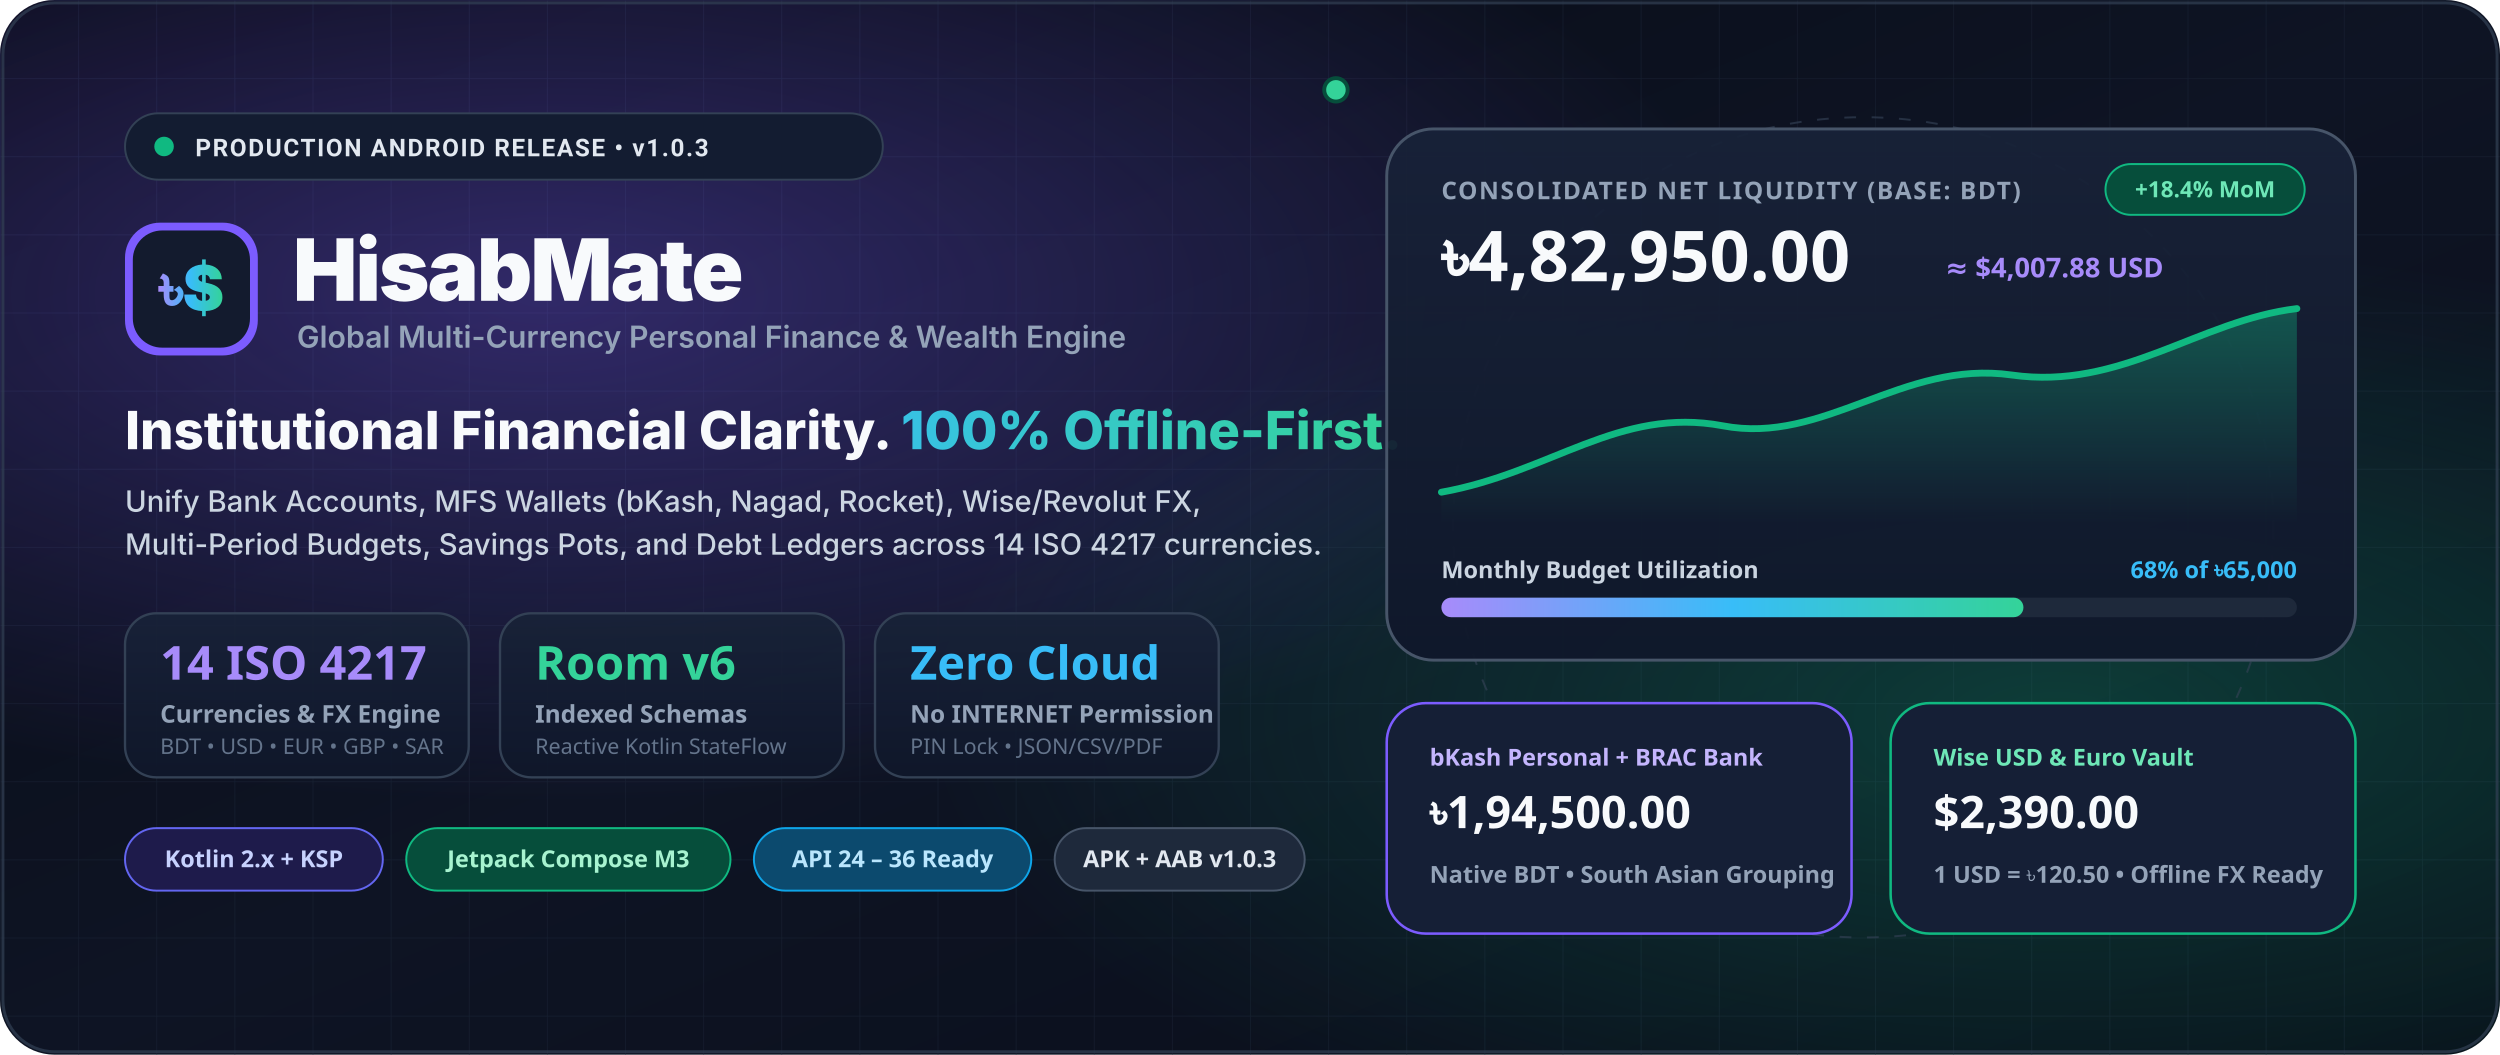
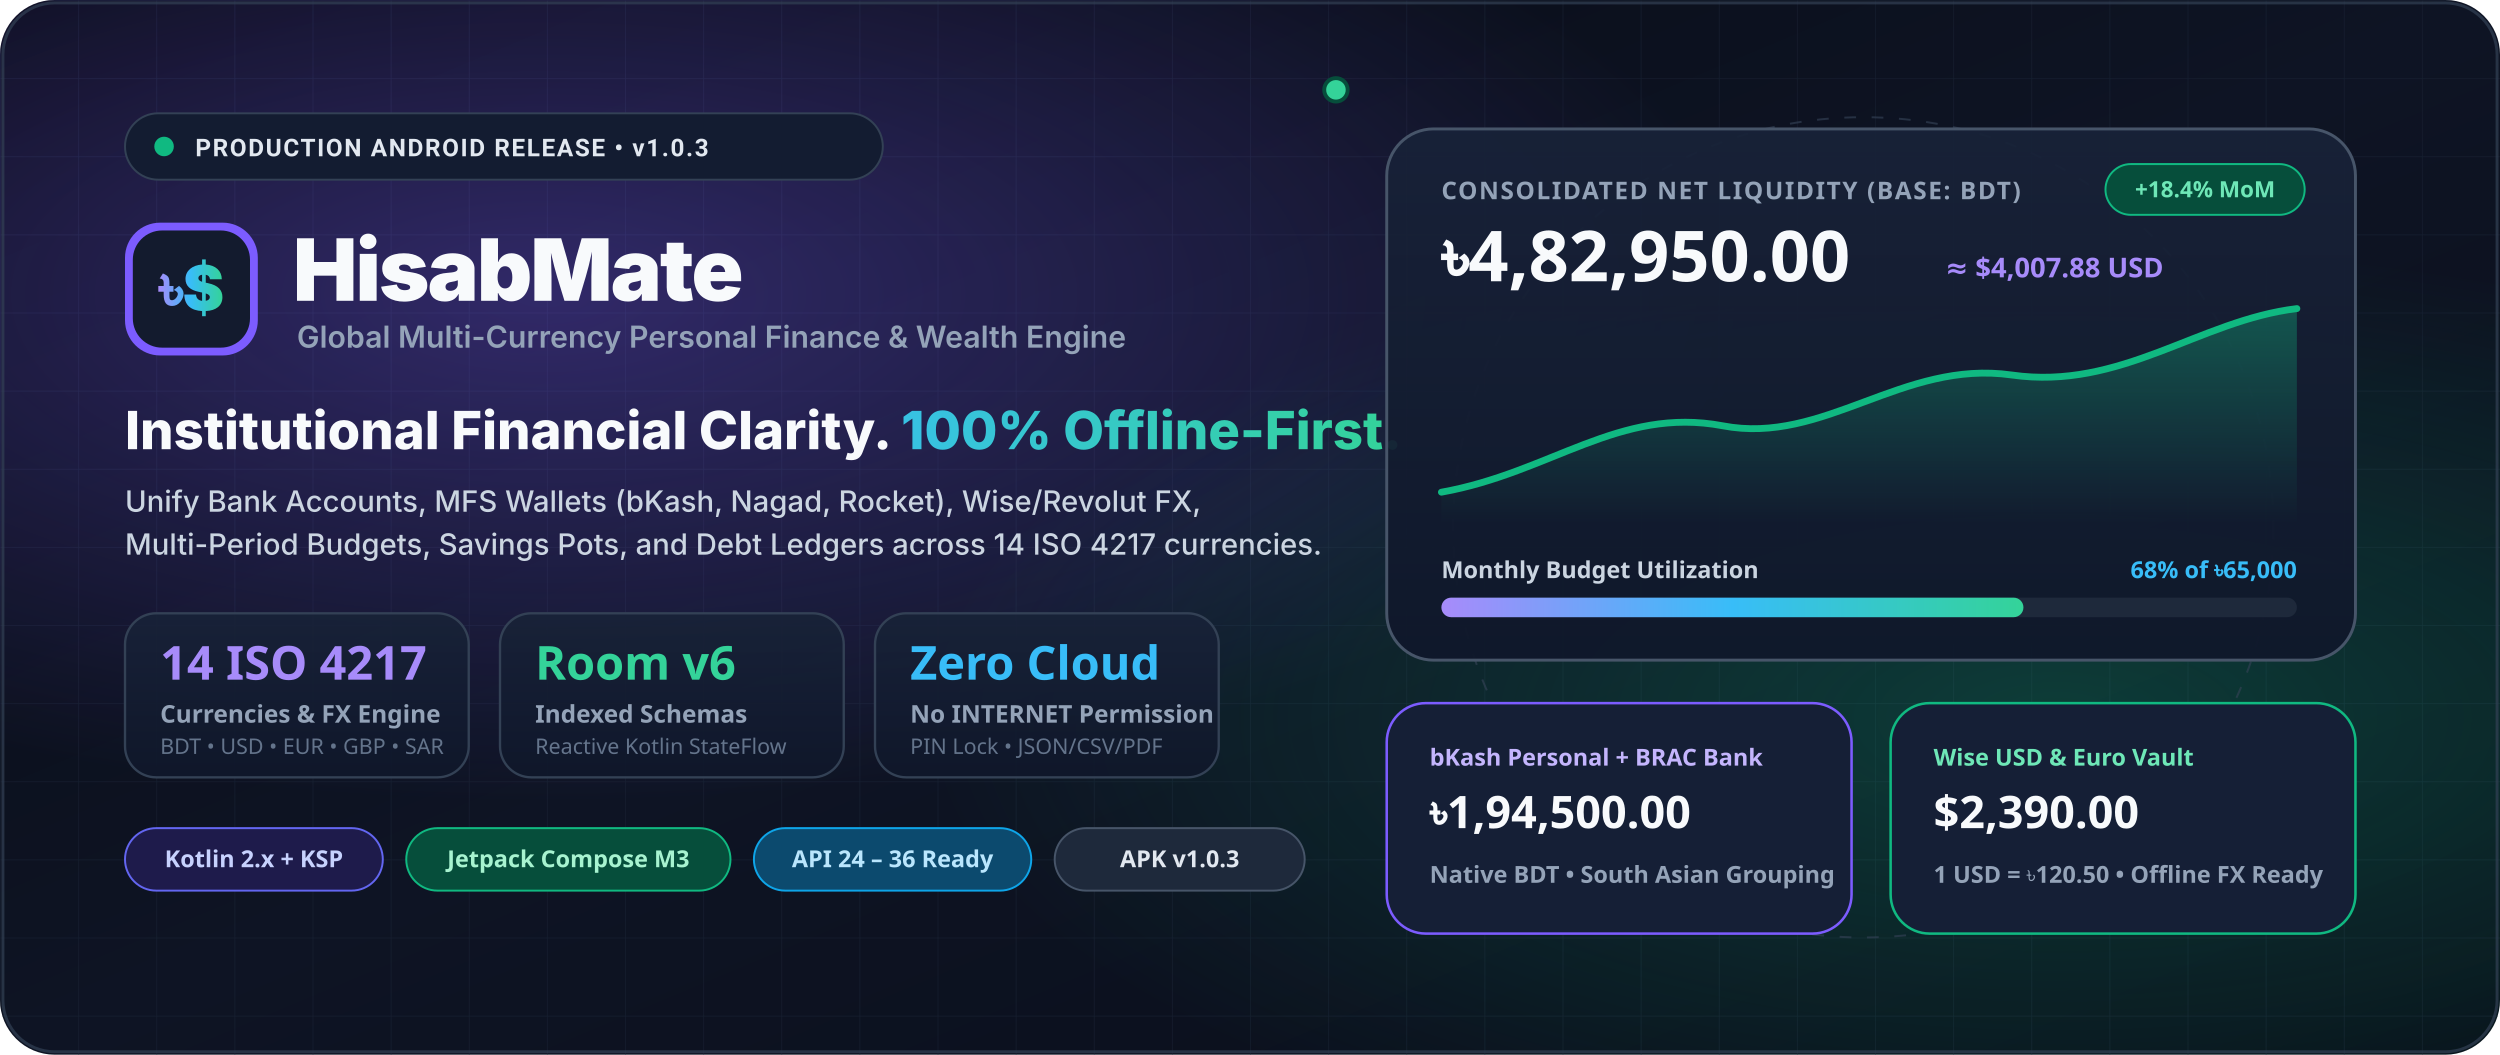
<svg xmlns="http://www.w3.org/2000/svg" viewBox="0 0 1280 540" width="100%" height="100%">
  <defs>
    <linearGradient id="bgGrad" x1="0%" y1="0%" x2="100%" y2="100%">
      <stop offset="0%" stop-color="#070A12" />
      <stop offset="50%" stop-color="#0E1424" />
      <stop offset="100%" stop-color="#090D18" />
    </linearGradient>
    <radialGradient id="violetGlow" cx="22%" cy="28%" r="48%">
      <stop offset="0%" stop-color="#7C5CFF" stop-opacity="0.34">
        <animate attributeName="stop-opacity" values="0.22;0.38;0.22" dur="6s" repeatCount="indefinite" />
      </stop>
      <stop offset="100%" stop-color="#7C5CFF" stop-opacity="0" />
    </radialGradient>
    <radialGradient id="emeraldGlow" cx="82%" cy="68%" r="45%">
      <stop offset="0%" stop-color="#10B981" stop-opacity="0.26">
        <animate attributeName="stop-opacity" values="0.16;0.30;0.16" dur="7s" repeatCount="indefinite" />
      </stop>
      <stop offset="100%" stop-color="#10B981" stop-opacity="0" />
    </radialGradient>
    <linearGradient id="brandGrad" x1="0%" y1="0%" x2="100%" y2="0%">
      <stop offset="0%" stop-color="#A78BFA" />
      <stop offset="50%" stop-color="#38BDF8" />
      <stop offset="100%" stop-color="#34D399" />
    </linearGradient>
    <linearGradient id="cardSurface" x1="0%" y1="0%" x2="0%" y2="100%">
      <stop offset="0%" stop-color="#182238" stop-opacity="0.94" />
      <stop offset="100%" stop-color="#0F172A" stop-opacity="0.94" />
    </linearGradient>
    <linearGradient id="chartArea" x1="0%" y1="0%" x2="0%" y2="100%">
      <stop offset="0%" stop-color="#10B981" stop-opacity="0.36" />
      <stop offset="100%" stop-color="#10B981" stop-opacity="0.0" />
    </linearGradient>
    <pattern id="gridPattern" width="40" height="40" patternUnits="userSpaceOnUse">
      <path d="M 40 0 L 0 0 0 40" fill="none" stroke="#1E293B" stroke-width="0.7" stroke-opacity="0.55" />
    </pattern>
  </defs>
  <rect width="1280" height="540" rx="28" fill="url(#bgGrad)" />
  <rect width="1280" height="540" rx="28" fill="url(#gridPattern)" />
  <rect width="1280" height="540" rx="28" fill="url(#violetGlow)" />
  <rect width="1280" height="540" rx="28" fill="url(#emeraldGlow)" />
  <rect x="1.5" y="1.5" width="1277" height="537" rx="26.5" fill="none" stroke="#334155" stroke-width="1.5" stroke-opacity="0.7" />
  <g transform="translate(64, 58)">
    <rect x="0" y="0" width="388" height="34" rx="17" fill="#131C31" stroke="#334155" stroke-width="1" />
    <circle cx="20" cy="17" r="5" fill="#10B981">
      <animate attributeName="r" values="4;6.5;4" dur="2.2s" repeatCount="indefinite" />
      <animate attributeName="opacity" values="1;0.45;1" dur="2.2s" repeatCount="indefinite" />
    </circle>
    <text x="36" y="22" fill="#E2E8F0" font-family="system-ui, -apple-system, 'Segoe UI', Roboto, sans-serif" font-size="12.5" font-weight="700" letter-spacing="0.8">PRODUCTION ANDROID RELEASE • v1.0.3</text>
    <g transform="translate(0, 56)">
      <rect x="0" y="0" width="68" height="68" rx="18" fill="#7C5CFF" />
      <rect x="4" y="4" width="60" height="60" rx="15" fill="#131B2E" />
      <text x="34" y="45" text-anchor="middle" fill="url(#brandGrad)" font-family="system-ui, -apple-system, sans-serif" font-size="32" font-weight="900">৳$</text>
      <text x="86" y="40" fill="#F8FAFC" font-family="system-ui, -apple-system, sans-serif" font-size="44" font-weight="900" letter-spacing="-1">HisabMate</text>
      <text x="88" y="64" fill="#94A3B8" font-family="system-ui, -apple-system, sans-serif" font-size="15.5" font-weight="600">Global Multi-Currency Personal Finance &amp; Wealth Engine</text>
    </g>
    <text x="0" y="172" fill="#F8FAFC" font-family="system-ui, -apple-system, sans-serif" font-size="27" font-weight="800">
      Institutional Financial Clarity. <tspan fill="url(#brandGrad)">100% Offline-First.</tspan>
    </text>
    <text x="0" y="204" fill="#CBD5E1" font-family="system-ui, -apple-system, sans-serif" font-size="15" font-weight="500">
      Unify Bank Accounts, MFS Wallets (bKash, Nagad, Rocket), Wise/Revolut FX,
    </text>
    <text x="0" y="226" fill="#CBD5E1" font-family="system-ui, -apple-system, sans-serif" font-size="15" font-weight="500">
      Multi-Period Budgets, Savings Pots, and Debt Ledgers across 14 ISO 4217 currencies.
    </text>
    <g transform="translate(0, 256)">
      <rect x="0" y="0" width="176" height="84" rx="16" fill="url(#cardSurface)" stroke="#334155" stroke-width="1.2" />
      <text x="18" y="34" fill="#A78BFA" font-family="system-ui, sans-serif" font-size="24" font-weight="800">14 ISO 4217</text>
      <text x="18" y="56" fill="#94A3B8" font-family="system-ui, sans-serif" font-size="12.5" font-weight="600">Currencies &amp; FX Engine</text>
      <text x="18" y="72" fill="#64748B" font-family="system-ui, sans-serif" font-size="11">BDT • USD • EUR • GBP • SAR</text>
      <rect x="192" y="0" width="176" height="84" rx="16" fill="url(#cardSurface)" stroke="#334155" stroke-width="1.2" />
      <text x="210" y="34" fill="#34D399" font-family="system-ui, sans-serif" font-size="24" font-weight="800">Room v6</text>
      <text x="210" y="56" fill="#94A3B8" font-family="system-ui, sans-serif" font-size="12.5" font-weight="600">Indexed Schemas</text>
      <text x="210" y="72" fill="#64748B" font-family="system-ui, sans-serif" font-size="11">Reactive Kotlin StateFlow</text>
      <rect x="384" y="0" width="176" height="84" rx="16" fill="url(#cardSurface)" stroke="#334155" stroke-width="1.2" />
      <text x="402" y="34" fill="#38BDF8" font-family="system-ui, sans-serif" font-size="24" font-weight="800">Zero Cloud</text>
      <text x="402" y="56" fill="#94A3B8" font-family="system-ui, sans-serif" font-size="12.5" font-weight="600">No INTERNET Permission</text>
      <text x="402" y="72" fill="#64748B" font-family="system-ui, sans-serif" font-size="11">PIN Lock • JSON/CSV/PDF</text>
    </g>
    <g transform="translate(0, 366)">
      <rect x="0" y="0" width="132" height="32" rx="16" fill="#1E1B4B" stroke="#6366F1" stroke-width="1" />
      <text x="66" y="20" text-anchor="middle" fill="#C7D2FE" font-family="system-ui, sans-serif" font-size="12" font-weight="700">Kotlin 2.x + KSP</text>
      <rect x="144" y="0" width="166" height="32" rx="16" fill="#064E3B" stroke="#10B981" stroke-width="1" />
      <text x="227" y="20" text-anchor="middle" fill="#A7F3D0" font-family="system-ui, sans-serif" font-size="12" font-weight="700">Jetpack Compose M3</text>
      <rect x="322" y="0" width="142" height="32" rx="16" fill="#0C4A6E" stroke="#0EA5E9" stroke-width="1" />
      <text x="393" y="20" text-anchor="middle" fill="#BAE6FD" font-family="system-ui, sans-serif" font-size="12" font-weight="700">API 24 – 36 Ready</text>
      <rect x="476" y="0" width="128" height="32" rx="16" fill="#1E293B" stroke="#475569" stroke-width="1" />
-       <text x="540" y="20" text-anchor="middle" fill="#E2E8F0" font-family="system-ui, sans-serif" font-size="12" font-weight="700">APK + AAB v1.0.3</text>
+       <text x="540" y="20" text-anchor="middle" fill="#E2E8F0" font-family="system-ui, sans-serif" font-size="12" font-weight="700">APK v1.0.3</text>
    </g>
  </g>
  <g transform="translate(684, 46)">
    <circle cx="270" cy="224" r="210" fill="none" stroke="#334155" stroke-width="1" stroke-dasharray="6 8" opacity="0.65">
      <animateTransform attributeName="transform" type="rotate" from="0 270 224" to="360 270 224" dur="38s" repeatCount="indefinite" />
    </circle>
    <g>
      <animateTransform attributeName="transform" type="translate" values="0,0; 0,-6; 0,0" dur="5s" repeatCount="indefinite" />
      <rect x="26" y="20" width="496" height="272" rx="24" fill="url(#cardSurface)" stroke="#475569" stroke-width="1.5" />
      <text x="54" y="56" fill="#94A3B8" font-family="system-ui, sans-serif" font-size="12.5" font-weight="700" letter-spacing="0.8">CONSOLIDATED NET LIQUIDITY (BASE: BDT)</text>
      <rect x="394" y="38" width="102" height="26" rx="13" fill="#064E3B" stroke="#10B981" stroke-width="1" />
      <text x="445" y="55" text-anchor="middle" fill="#6EE7B7" font-family="system-ui, sans-serif" font-size="11.5" font-weight="700">+18.4% MoM</text>
      <text x="54" y="98" fill="#F8FAFC" font-family="system-ui, sans-serif" font-size="36" font-weight="900">৳4,82,950.00</text>
      <text x="312" y="96" fill="#A78BFA" font-family="system-ui, sans-serif" font-size="14" font-weight="700">≈ $4,007.88 USD</text>
      <path d="M 54 206 C 110 196, 145 162, 198 172 C 250 182, 290 138, 346 146 C 402 154, 442 118, 492 112 L 492 222 L 54 222 Z" fill="url(#chartArea)" />
      <path id="cashflowSpline" d="M 54 206 C 110 196, 145 162, 198 172 C 250 182, 290 138, 346 146 C 402 154, 442 118, 492 112" fill="none" stroke="#10B981" stroke-width="3.5" stroke-linecap="round" />
      <circle r="6" fill="#34D399" stroke="#064E3B" stroke-width="2">
        <animateMotion dur="5.5s" repeatCount="indefinite" path="M 54 206 C 110 196, 145 162, 198 172 C 250 182, 290 138, 346 146 C 402 154, 442 118, 492 112" />
      </circle>
      <text x="54" y="250" fill="#CBD5E1" font-family="system-ui, sans-serif" font-size="12" font-weight="600">Monthly Budget Utilization</text>
      <text x="492" y="250" text-anchor="end" fill="#38BDF8" font-family="system-ui, sans-serif" font-size="12" font-weight="700">68% of ৳65,000</text>
      <rect x="54" y="260" width="438" height="10" rx="5" fill="#1E293B" />
      <rect x="54" y="260" width="298" height="10" rx="5" fill="url(#brandGrad)">
        <animate attributeName="width" values="240;312;298" dur="4.5s" repeatCount="indefinite" />
      </rect>
    </g>
    <g transform="translate(0, 314)">
      <animateTransform attributeName="transform" type="translate" values="0,314; 0,320; 0,314" dur="4.2s" repeatCount="indefinite" />
      <rect x="26" y="0" width="238" height="118" rx="20" fill="#151F36" stroke="#7C5CFF" stroke-width="1.3" />
      <text x="48" y="32" fill="#C4B5FD" font-family="system-ui, sans-serif" font-size="12" font-weight="700">bKash Personal + BRAC Bank</text>
      <text x="48" y="64" fill="#F8FAFC" font-family="system-ui, sans-serif" font-size="23" font-weight="800">৳1,94,500.00</text>
      <text x="48" y="92" fill="#94A3B8" font-family="system-ui, sans-serif" font-size="12" font-weight="600">Native BDT • South Asian Grouping</text>
    </g>
    <g transform="translate(284, 314)">
      <animateTransform attributeName="transform" type="translate" values="284,314; 284,308; 284,314" dur="4.8s" repeatCount="indefinite" />
      <rect x="0" y="0" width="238" height="118" rx="20" fill="#151F36" stroke="#10B981" stroke-width="1.3" />
      <text x="22" y="32" fill="#6EE7B7" font-family="system-ui, sans-serif" font-size="12" font-weight="700">Wise USD &amp; Euro Vault</text>
      <text x="22" y="64" fill="#F8FAFC" font-family="system-ui, sans-serif" font-size="23" font-weight="800">$2,390.00</text>
      <text x="22" y="92" fill="#94A3B8" font-family="system-ui, sans-serif" font-size="12" font-weight="600">1 USD = ৳120.50 • Offline FX Ready</text>
    </g>
  </g>
</svg>
